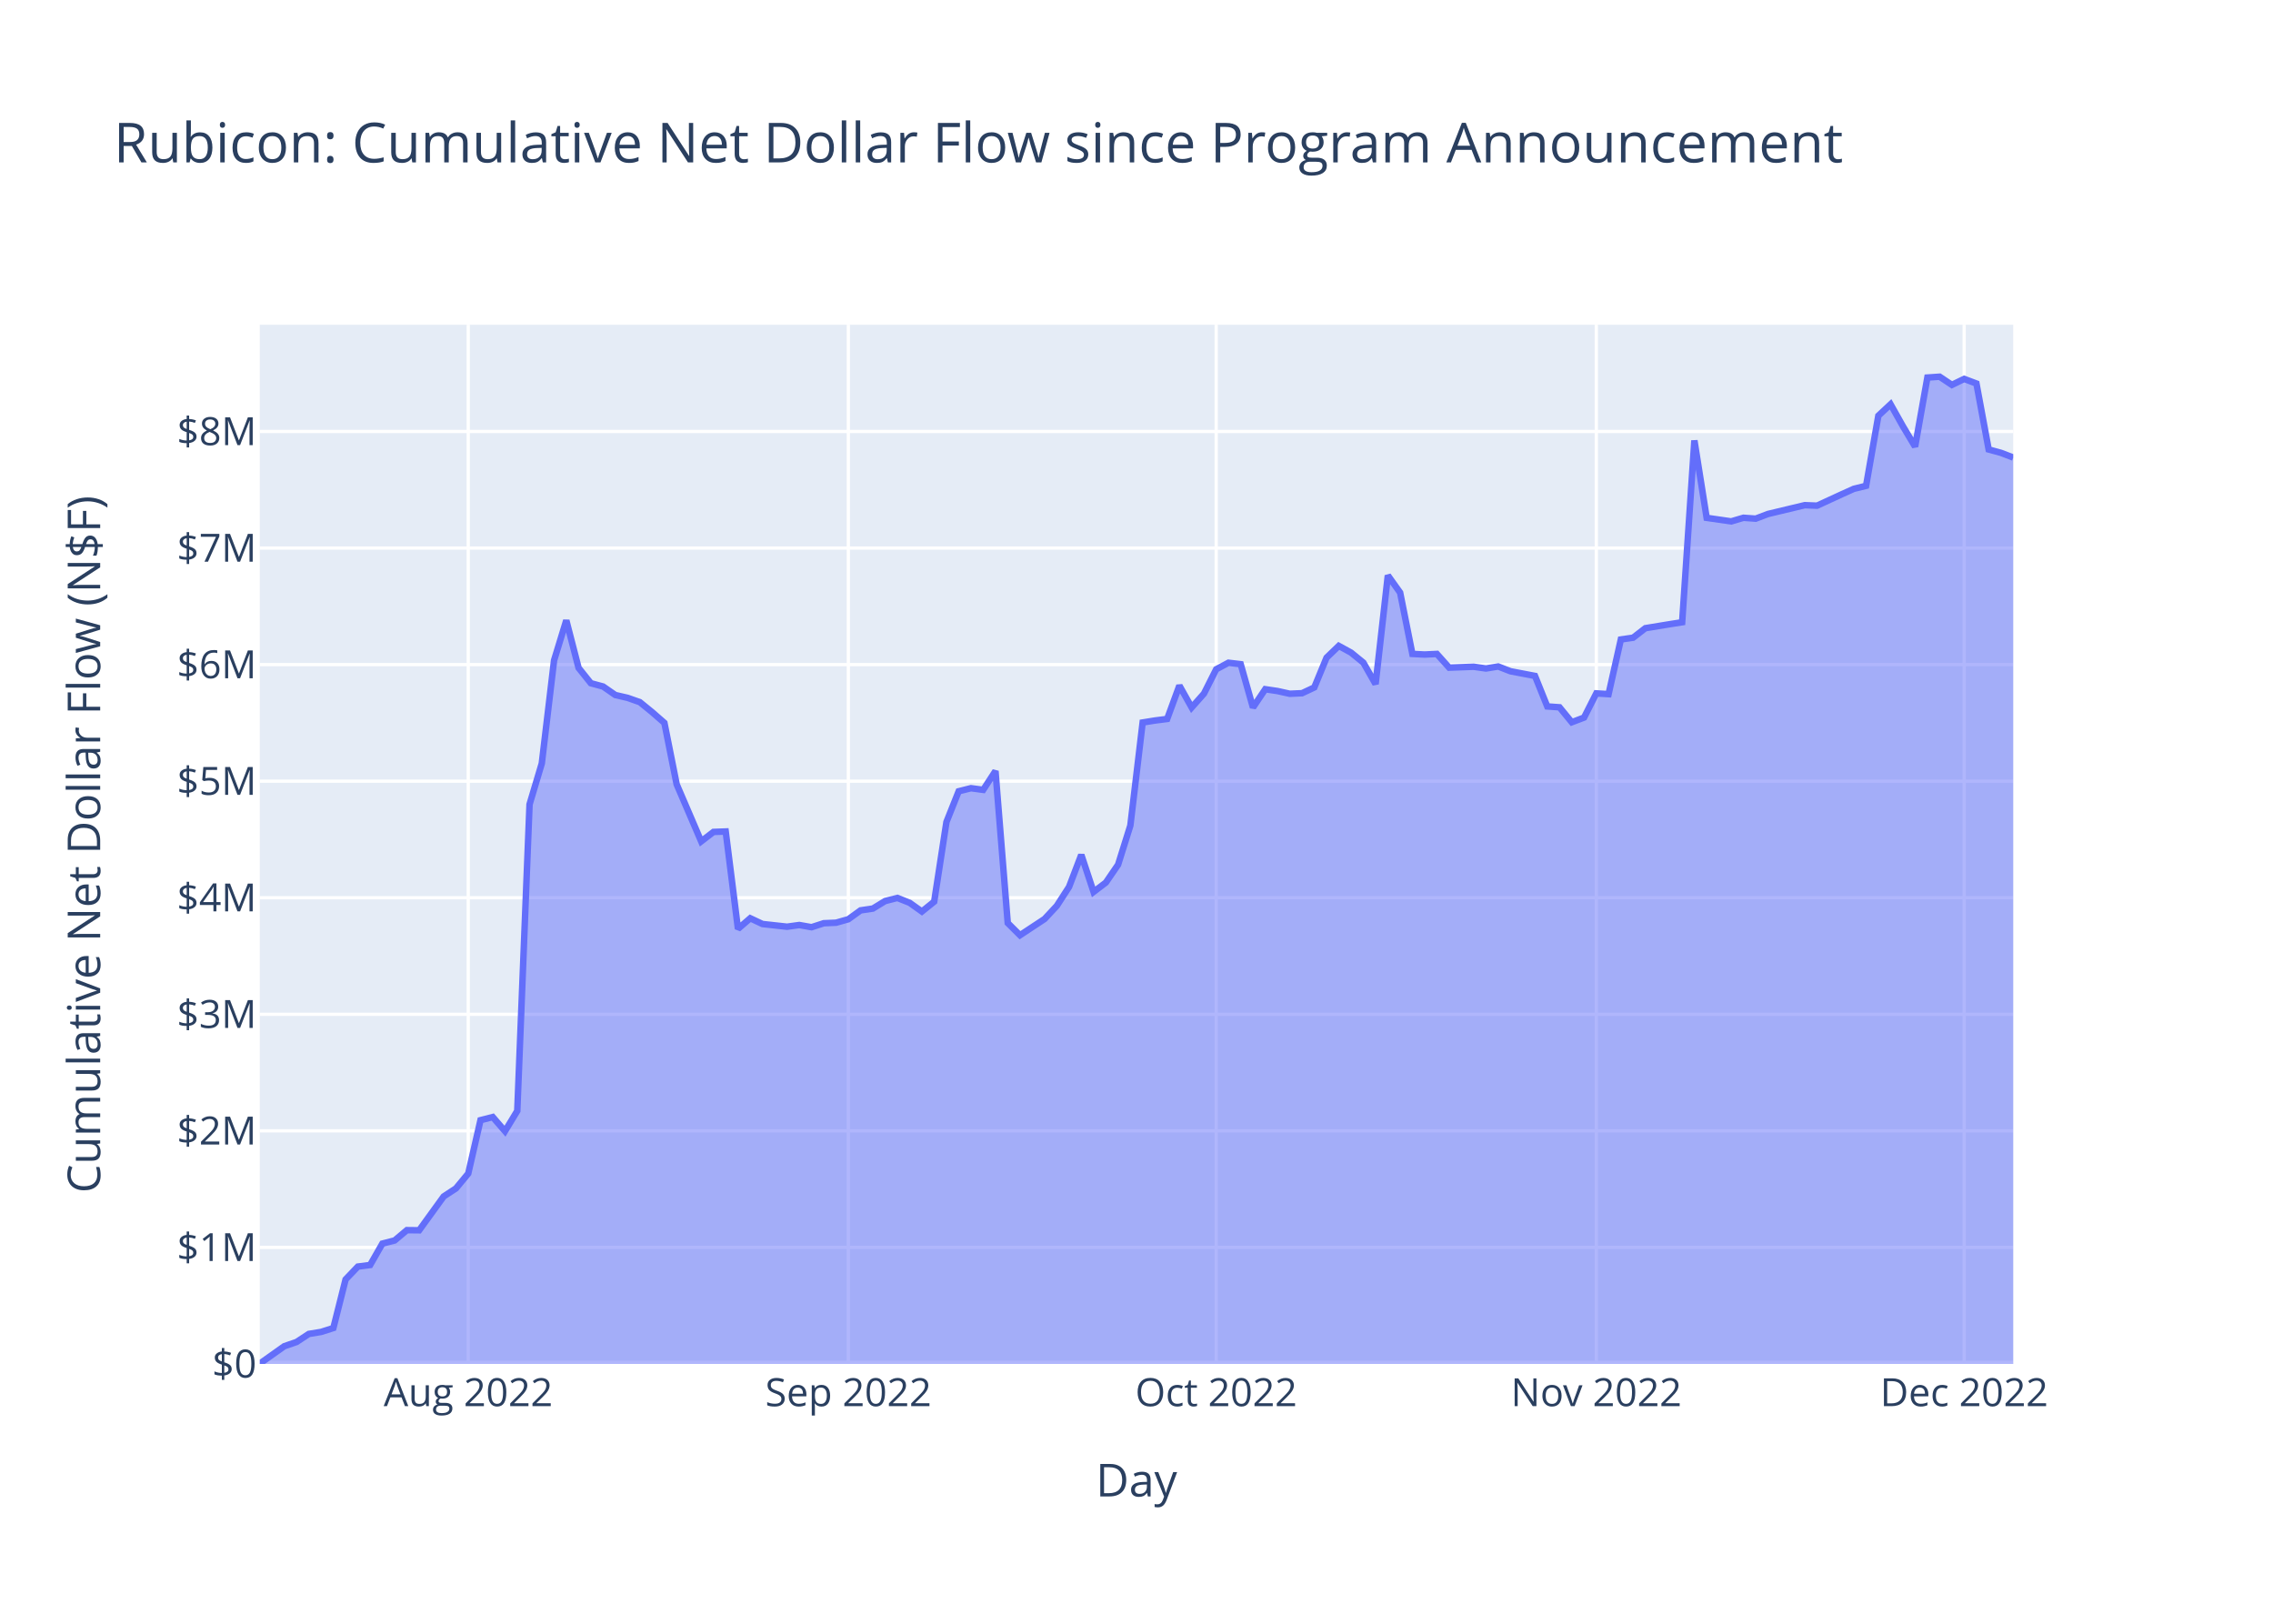
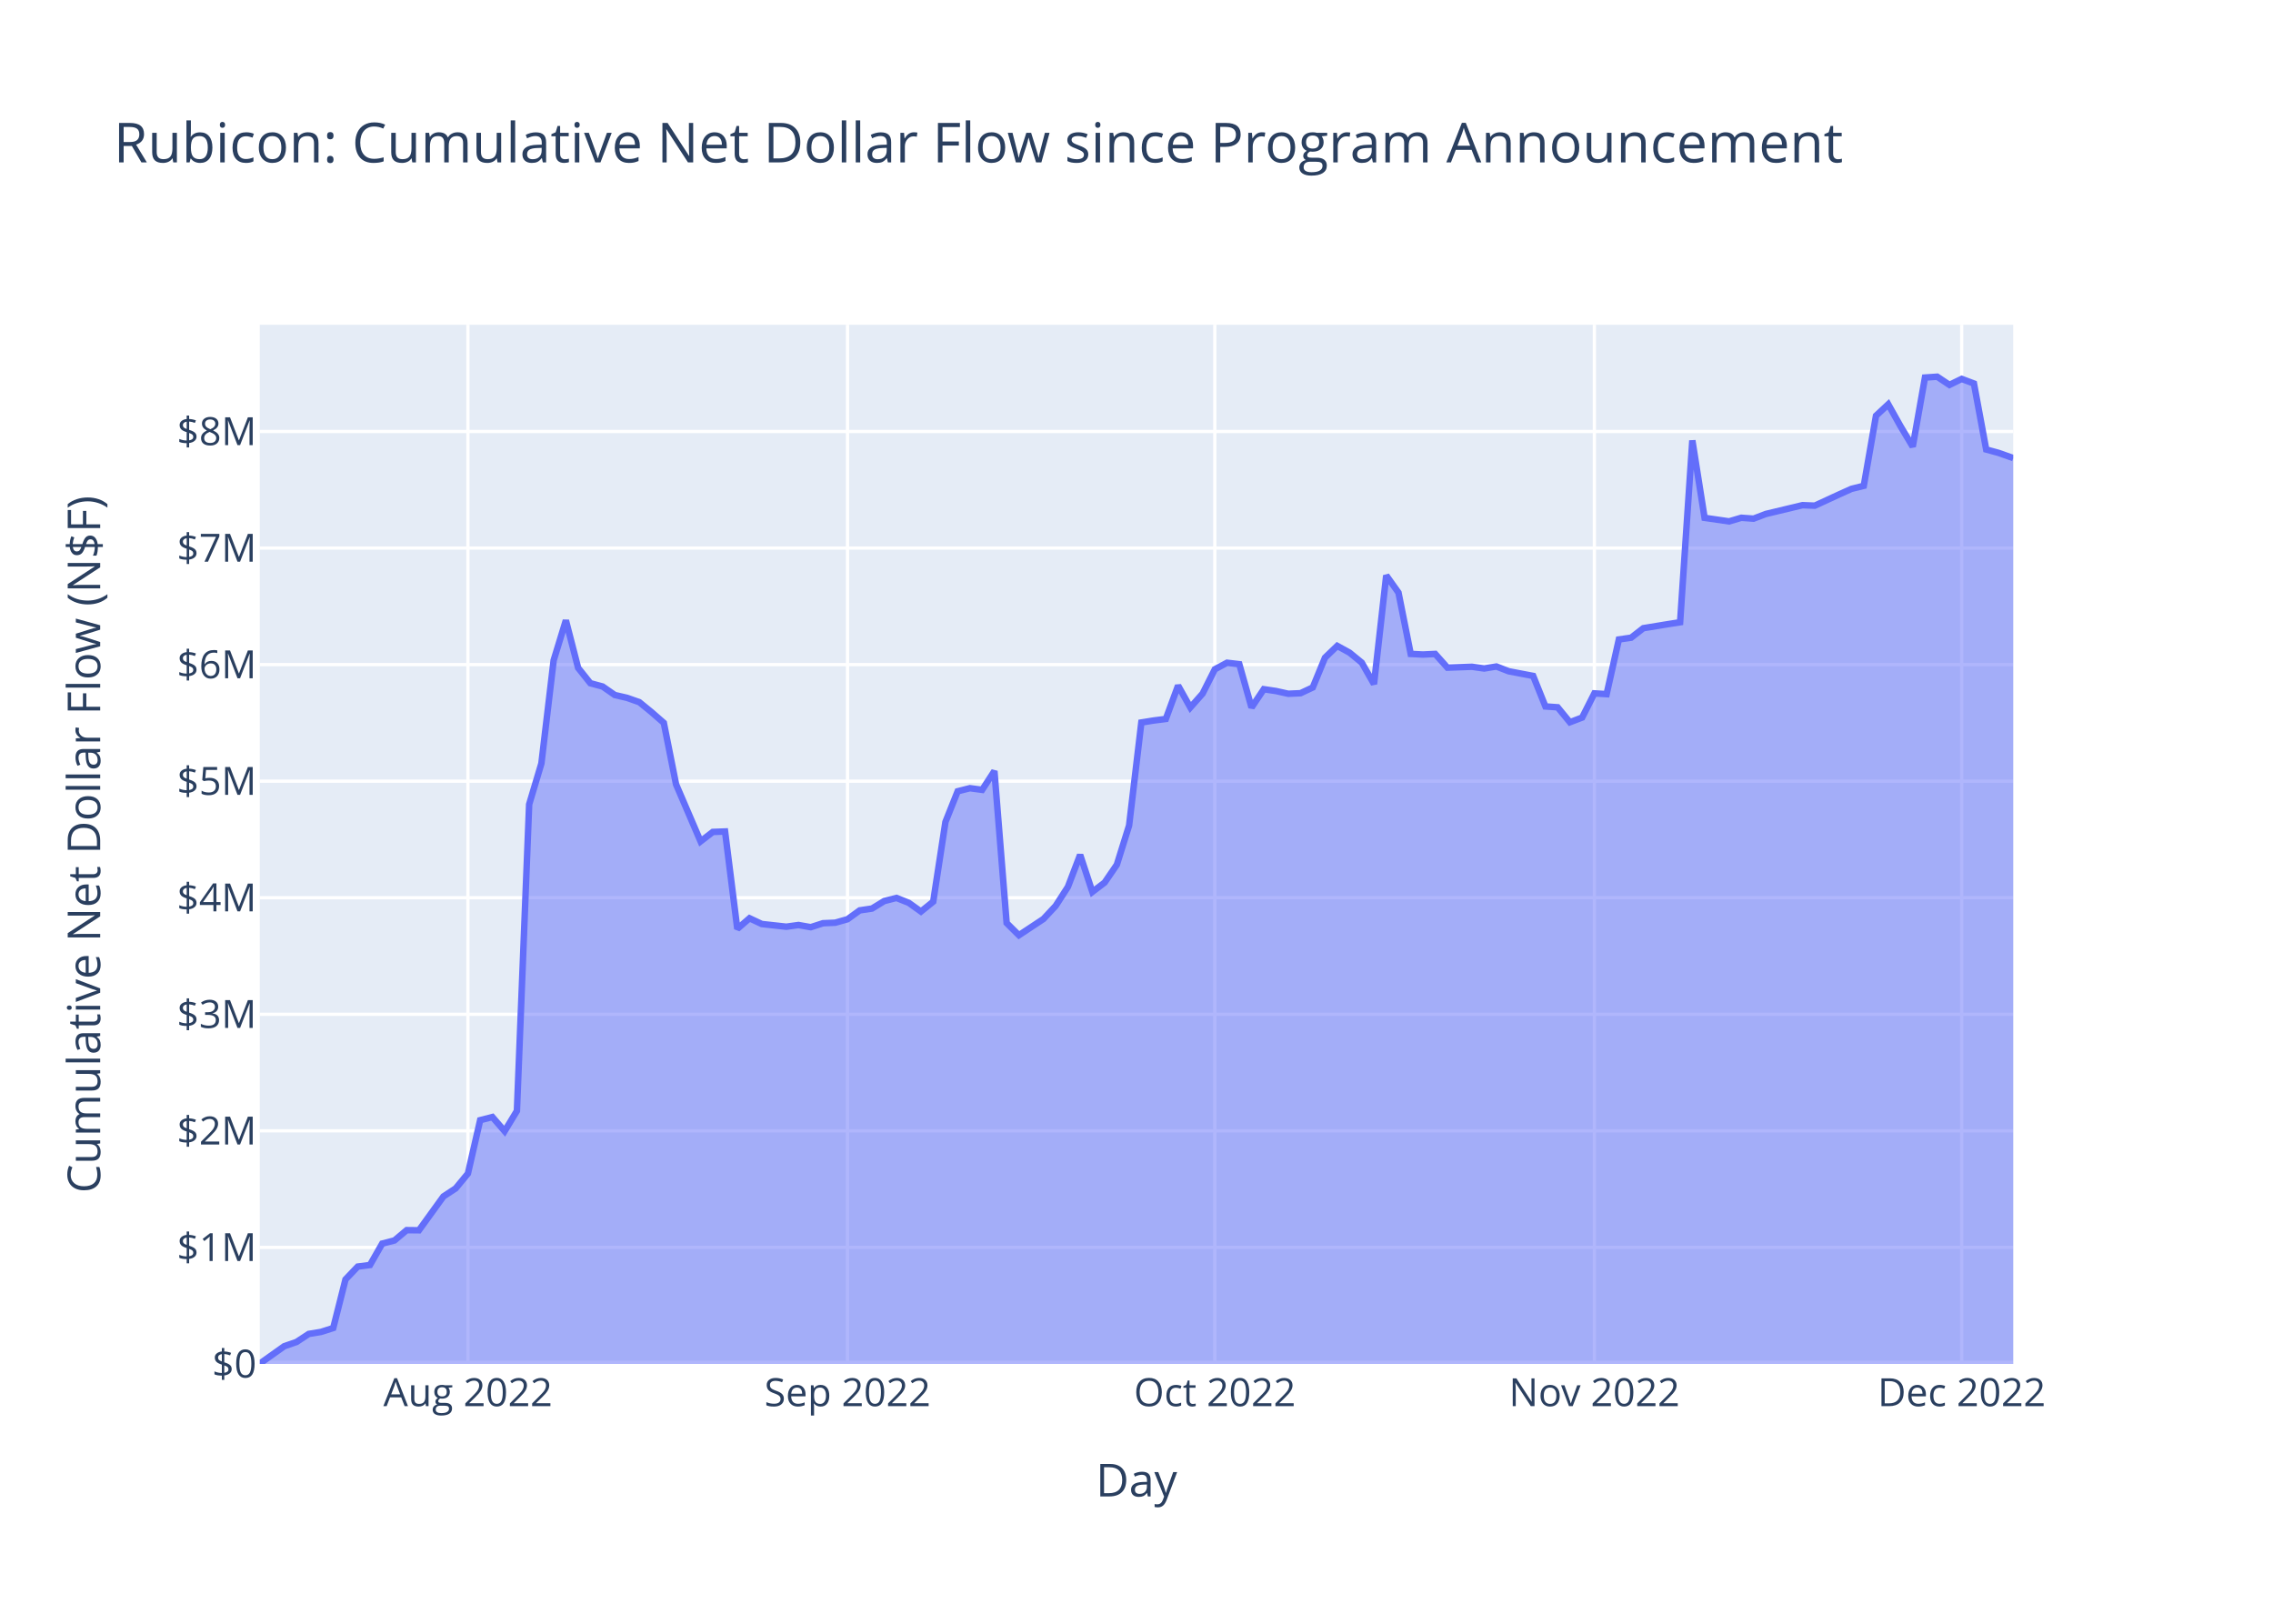
<svg xmlns="http://www.w3.org/2000/svg" class="main-svg" width="700" height="500" style="" viewBox="0 0 700 500">
  <rect x="0" y="0" width="700" height="500" style="fill: rgb(255, 255, 255); fill-opacity: 1;" />
-   <defs id="defs-43582a">
+   <defs id="defs-c3192a">
    <g class="clips">
-       <clipPath id="clip43582axyplot" class="plotclip">
+       <clipPath id="clipc3192axyplot" class="plotclip">
        <rect width="540" height="320" />
      </clipPath>
-       <clipPath class="axesclip" id="clip43582ax">
+       <clipPath class="axesclip" id="clipc3192ax">
        <rect x="80" y="0" width="540" height="500" />
      </clipPath>
-       <clipPath class="axesclip" id="clip43582ay">
+       <clipPath class="axesclip" id="clipc3192ay">
        <rect x="0" y="100" width="700" height="320" />
      </clipPath>
-       <clipPath class="axesclip" id="clip43582axy">
+       <clipPath class="axesclip" id="clipc3192axy">
        <rect x="80" y="100" width="540" height="320" />
      </clipPath>
    </g>
    <g class="gradients" />
    <g class="patterns" />
  </defs>
  <g class="bglayer">
    <rect class="bg" x="80" y="100" width="540" height="320" style="fill: rgb(229, 236, 246); fill-opacity: 1; stroke-width: 0;" />
  </g>
  <g class="layer-below">
    <g class="imagelayer" />
    <g class="shapelayer" />
  </g>
  <g class="cartesianlayer">
    <g class="subplot xy">
      <g class="layer-subplot">
        <g class="shapelayer" />
        <g class="imagelayer" />
      </g>
      <g class="minor-gridlayer">
        <g class="x" />
        <g class="y" />
      </g>
      <g class="gridlayer">
        <g class="x">
-           <path class="xgrid crisp" transform="translate(144.2,0)" d="M0,100v320" style="stroke: rgb(255, 255, 255); stroke-opacity: 1; stroke-width: 1px;" />
-           <path class="xgrid crisp" transform="translate(261.26,0)" d="M0,100v320" style="stroke: rgb(255, 255, 255); stroke-opacity: 1; stroke-width: 1px;" />
-           <path class="xgrid crisp" transform="translate(374.54,0)" d="M0,100v320" style="stroke: rgb(255, 255, 255); stroke-opacity: 1; stroke-width: 1px;" />
-           <path class="xgrid crisp" transform="translate(491.6,0)" d="M0,100v320" style="stroke: rgb(255, 255, 255); stroke-opacity: 1; stroke-width: 1px;" />
-           <path class="xgrid crisp" transform="translate(604.89,0)" d="M0,100v320" style="stroke: rgb(255, 255, 255); stroke-opacity: 1; stroke-width: 1px;" />
+           <path class="xgrid crisp" transform="translate(144.1,0)" d="M0,100v320" style="stroke: rgb(255, 255, 255); stroke-opacity: 1; stroke-width: 1px;" />
+           <path class="xgrid crisp" transform="translate(261,0)" d="M0,100v320" style="stroke: rgb(255, 255, 255); stroke-opacity: 1; stroke-width: 1px;" />
+           <path class="xgrid crisp" transform="translate(374.12,0)" d="M0,100v320" style="stroke: rgb(255, 255, 255); stroke-opacity: 1; stroke-width: 1px;" />
+           <path class="xgrid crisp" transform="translate(491.01,0)" d="M0,100v320" style="stroke: rgb(255, 255, 255); stroke-opacity: 1; stroke-width: 1px;" />
+           <path class="xgrid crisp" transform="translate(604.13,0)" d="M0,100v320" style="stroke: rgb(255, 255, 255); stroke-opacity: 1; stroke-width: 1px;" />
        </g>
        <g class="y">
          <path class="ygrid crisp" transform="translate(0,384.11)" d="M80,0h540" style="stroke: rgb(255, 255, 255); stroke-opacity: 1; stroke-width: 1px;" />
          <path class="ygrid crisp" transform="translate(0,348.22)" d="M80,0h540" style="stroke: rgb(255, 255, 255); stroke-opacity: 1; stroke-width: 1px;" />
          <path class="ygrid crisp" transform="translate(0,312.33)" d="M80,0h540" style="stroke: rgb(255, 255, 255); stroke-opacity: 1; stroke-width: 1px;" />
          <path class="ygrid crisp" transform="translate(0,276.44)" d="M80,0h540" style="stroke: rgb(255, 255, 255); stroke-opacity: 1; stroke-width: 1px;" />
          <path class="ygrid crisp" transform="translate(0,240.55)" d="M80,0h540" style="stroke: rgb(255, 255, 255); stroke-opacity: 1; stroke-width: 1px;" />
          <path class="ygrid crisp" transform="translate(0,204.65)" d="M80,0h540" style="stroke: rgb(255, 255, 255); stroke-opacity: 1; stroke-width: 1px;" />
          <path class="ygrid crisp" transform="translate(0,168.76)" d="M80,0h540" style="stroke: rgb(255, 255, 255); stroke-opacity: 1; stroke-width: 1px;" />
          <path class="ygrid crisp" transform="translate(0,132.87)" d="M80,0h540" style="stroke: rgb(255, 255, 255); stroke-opacity: 1; stroke-width: 1px;" />
        </g>
      </g>
      <g class="zerolinelayer">
        <path class="yzl zl crisp" transform="translate(0,420)" d="M80,0h540" style="stroke: rgb(255, 255, 255); stroke-opacity: 1; stroke-width: 2px;" />
      </g>
      <path class="xlines-below" />
      <path class="ylines-below" />
      <g class="overlines-below" />
      <g class="xaxislayer-below" />
      <g class="yaxislayer-below" />
      <g class="overaxes-below" />
-       <g class="plot" transform="translate(80,100)" clip-path="url(#clip43582axyplot)">
+       <g class="plot" transform="translate(80,100)" clip-path="url(#clipc3192axyplot)">
        <g class="scatterlayer mlayer">
-           <g class="trace scatter trace4fd940" style="stroke-miterlimit: 2;">
+           <g class="trace scatter traceb7e9de" style="stroke-miterlimit: 2;">
            <g class="fills">
              <g>
-                 <path class="js-fill" d="M540,320L0,320L0,319.9L7.55,314.54L11.33,313.24L15.1,310.76L18.88,310.14L22.66,308.94L26.43,293.98L30.21,290.02L33.99,289.53L37.76,282.94L41.54,281.97L45.31,278.8L49.09,278.84L56.64,268.42L60.42,265.94L64.2,261.37L67.97,244.94L71.75,243.97L75.52,248.32L79.3,242.08L83.08,147.69L86.85,135.08L90.63,103.35L94.4,91.03L98.18,105.66L101.96,110.38L105.73,111.4L109.51,114.02L113.29,114.89L117.06,116.22L120.84,119.3L124.61,122.59L128.39,141.52L135.94,159.09L139.72,156.18L143.49,156.04L147.27,186.03L151.05,182.76L154.82,184.53L162.38,185.36L166.15,184.84L169.93,185.51L173.7,184.29L177.48,184.13L181.26,183.06L185.03,180.33L188.81,179.77L192.59,177.46L196.36,176.5L200.14,178L203.91,180.69L207.69,177.65L211.47,153.11L215.24,143.66L219.02,142.71L222.79,143.22L226.57,137.42L230.35,184.23L234.12,187.98L241.68,182.99L245.45,178.95L249.23,173.1L253,163.23L256.78,174.64L260.56,171.77L264.33,166.26L268.11,154.2L271.89,122.48L275.66,121.87L279.44,121.39L283.21,111.12L286.99,117.85L290.77,113.59L294.54,106.1L298.32,104.08L302.09,104.53L305.87,117.86L309.65,112.23L313.42,112.79L317.2,113.63L320.98,113.46L324.75,111.69L328.53,102.52L332.3,98.89L336.08,100.96L339.86,104.04L343.63,110.65L347.41,77.2L351.19,82.49L354.96,101.36L358.74,101.55L362.51,101.37L366.29,105.59L373.84,105.31L377.62,105.85L381.39,105.23L385.17,106.7L392.72,108.14L396.5,117.53L400.28,117.8L404.05,122.4L407.83,120.96L411.6,113.51L415.38,113.75L419.16,96.91L422.93,96.37L426.71,93.44L434.26,92.2L438.04,91.61L441.81,35.63L445.59,59.46L453.14,60.55L456.92,59.44L460.69,59.71L464.47,58.27L475.8,55.56L479.58,55.71L487.13,52.23L490.9,50.53L494.68,49.6L498.46,28.02L502.23,24.5L506.01,31.23L509.78,37.53L513.56,16.26L517.34,16L521.11,18.52L524.89,16.68L528.67,18.1L532.44,38.41L536.22,39.44L540,40.89" style="fill: rgb(99, 110, 250); fill-opacity: 0.5; stroke-width: 0;" />
+                 <path class="js-fill" d="M540,320L0,320L0,319.9L7.54,314.54L11.31,313.24L15.08,310.76L18.85,310.14L22.62,308.94L26.4,293.98L30.17,290.02L33.94,289.53L37.71,282.94L41.48,281.97L45.25,278.8L49.02,278.84L56.56,268.42L60.33,265.94L64.1,261.37L67.87,244.94L71.64,243.97L75.41,248.32L79.19,242.08L82.96,147.69L86.73,135.08L90.5,103.35L94.27,91.03L98.04,105.66L101.81,110.38L105.58,111.4L109.35,114.02L113.12,114.89L116.89,116.22L120.66,119.3L124.43,122.59L128.2,141.52L135.75,159.09L139.52,156.18L143.29,156.04L147.06,186.03L150.83,182.76L154.6,184.53L162.14,185.36L165.91,184.84L169.68,185.51L173.45,184.29L177.22,184.13L181,183.06L184.77,180.33L188.54,179.77L192.31,177.46L196.08,176.5L199.85,178L203.62,180.69L207.39,177.65L211.16,153.11L214.93,143.66L218.7,142.71L222.47,143.22L226.24,137.42L230.01,184.23L233.79,187.98L241.33,182.99L245.1,178.95L248.87,173.1L252.64,163.23L256.41,174.64L260.18,171.77L263.95,166.26L267.72,154.2L271.49,122.48L275.26,121.87L279.03,121.39L282.81,111.12L286.58,117.85L290.35,113.59L294.12,106.1L297.89,104.08L301.66,104.53L305.43,117.86L309.2,112.23L312.97,112.79L316.74,113.63L320.51,113.46L324.28,111.69L328.05,102.52L331.82,98.89L335.6,100.96L339.37,104.04L343.14,110.65L346.91,77.2L350.68,82.49L354.45,101.36L358.22,101.55L361.99,101.37L365.76,105.59L373.3,105.31L377.07,105.85L380.84,105.23L384.61,106.7L392.16,108.14L395.93,117.53L399.7,117.8L403.47,122.4L407.24,120.96L411.01,113.51L414.78,113.75L418.55,96.91L422.32,96.37L426.09,93.44L433.63,92.2L437.41,91.61L441.18,35.63L444.95,59.46L452.49,60.55L456.26,59.44L460.03,59.71L463.8,58.27L475.11,55.56L478.88,55.71L486.42,52.23L490.2,50.53L493.97,49.6L497.74,28.02L501.51,24.5L505.28,31.23L509.05,37.53L512.82,16.26L516.59,16L520.36,18.52L524.13,16.68L527.9,18.1L531.67,38.41L535.44,39.44L540,41.05" style="fill: rgb(99, 110, 250); fill-opacity: 0.5; stroke-width: 0;" />
              </g>
            </g>
            <g class="errorbars" />
            <g class="lines">
-               <path class="js-line" d="M0,319.9L7.55,314.54L11.33,313.24L15.1,310.76L18.88,310.14L22.66,308.94L26.43,293.98L30.21,290.02L33.99,289.53L37.76,282.94L41.54,281.97L45.31,278.8L49.09,278.84L56.64,268.42L60.42,265.94L64.2,261.37L67.97,244.94L71.75,243.97L75.52,248.32L79.3,242.08L83.08,147.69L86.85,135.08L90.63,103.35L94.4,91.03L98.18,105.66L101.96,110.38L105.73,111.4L109.51,114.02L113.29,114.89L117.06,116.22L120.84,119.3L124.61,122.59L128.39,141.52L135.94,159.09L139.72,156.18L143.49,156.04L147.27,186.03L151.05,182.76L154.82,184.53L162.38,185.36L166.15,184.84L169.93,185.51L173.7,184.29L177.48,184.13L181.26,183.06L185.03,180.33L188.81,179.77L192.59,177.46L196.36,176.5L200.14,178L203.91,180.69L207.69,177.65L211.47,153.11L215.24,143.66L219.02,142.71L222.79,143.22L226.57,137.42L230.35,184.23L234.12,187.98L241.68,182.99L245.45,178.95L249.23,173.1L253,163.23L256.78,174.64L260.56,171.77L264.33,166.26L268.11,154.2L271.89,122.48L275.66,121.87L279.44,121.39L283.21,111.12L286.99,117.85L290.77,113.59L294.54,106.1L298.32,104.08L302.09,104.53L305.87,117.86L309.65,112.23L313.42,112.79L317.2,113.63L320.98,113.46L324.75,111.69L328.53,102.52L332.3,98.89L336.08,100.96L339.86,104.04L343.63,110.65L347.41,77.2L351.19,82.49L354.96,101.36L358.74,101.55L362.51,101.37L366.29,105.59L373.84,105.31L377.62,105.85L381.39,105.23L385.17,106.7L392.72,108.14L396.5,117.53L400.28,117.8L404.05,122.4L407.83,120.96L411.6,113.51L415.38,113.75L419.16,96.91L422.93,96.37L426.71,93.44L434.26,92.2L438.04,91.61L441.81,35.63L445.59,59.46L453.14,60.55L456.92,59.44L460.69,59.71L464.47,58.27L475.8,55.56L479.58,55.71L487.13,52.23L490.9,50.53L494.68,49.6L498.46,28.02L502.23,24.5L506.01,31.23L509.78,37.53L513.56,16.26L517.34,16L521.11,18.52L524.89,16.68L528.67,18.1L532.44,38.41L536.22,39.44L540,40.89" style="vector-effect: non-scaling-stroke; fill: none; stroke: rgb(99, 110, 250); stroke-opacity: 1; stroke-width: 2px; opacity: 1;" />
+               <path class="js-line" d="M0,319.9L7.54,314.54L11.31,313.24L15.08,310.76L18.85,310.14L22.62,308.94L26.4,293.98L30.17,290.02L33.94,289.53L37.71,282.94L41.48,281.97L45.25,278.8L49.02,278.84L56.56,268.42L60.33,265.94L64.1,261.37L67.87,244.94L71.64,243.97L75.41,248.32L79.19,242.08L82.96,147.69L86.73,135.08L90.5,103.35L94.27,91.03L98.04,105.66L101.81,110.38L105.58,111.4L109.35,114.02L113.12,114.89L116.89,116.22L120.66,119.3L124.43,122.59L128.2,141.52L135.75,159.09L139.52,156.18L143.29,156.04L147.06,186.03L150.83,182.76L154.6,184.53L162.14,185.36L165.91,184.84L169.68,185.51L173.45,184.29L177.22,184.13L181,183.06L184.77,180.33L188.54,179.77L192.31,177.46L196.08,176.5L199.85,178L203.62,180.69L207.39,177.65L211.16,153.11L214.93,143.66L218.7,142.71L222.47,143.22L226.24,137.42L230.01,184.23L233.79,187.98L241.33,182.99L245.1,178.95L248.87,173.1L252.64,163.23L256.41,174.64L260.18,171.77L263.95,166.26L267.72,154.2L271.49,122.48L275.26,121.87L279.03,121.39L282.81,111.12L286.58,117.85L290.35,113.59L294.12,106.1L297.89,104.08L301.66,104.53L305.43,117.86L309.2,112.23L312.97,112.79L316.74,113.63L320.51,113.46L324.28,111.69L328.05,102.52L331.82,98.89L335.6,100.96L339.37,104.04L343.14,110.65L346.91,77.2L350.68,82.49L354.45,101.36L358.22,101.55L361.99,101.37L365.76,105.59L373.3,105.31L377.07,105.85L380.84,105.23L384.61,106.7L392.16,108.14L395.93,117.53L399.7,117.8L403.47,122.4L407.24,120.96L411.01,113.51L414.78,113.75L418.55,96.91L422.32,96.37L426.09,93.44L433.63,92.2L437.41,91.61L441.18,35.63L444.95,59.46L452.49,60.55L456.26,59.44L460.03,59.71L463.8,58.27L475.11,55.56L478.88,55.71L486.42,52.23L490.2,50.53L493.97,49.6L497.74,28.02L501.51,24.5L505.28,31.23L509.05,37.53L512.82,16.26L516.59,16L520.36,18.52L524.13,16.68L527.9,18.1L531.67,38.41L535.44,39.44L540,41.05" style="vector-effect: non-scaling-stroke; fill: none; stroke: rgb(99, 110, 250); stroke-opacity: 1; stroke-width: 2px; opacity: 1;" />
            </g>
            <g class="points" />
            <g class="text" />
          </g>
        </g>
      </g>
      <g class="overplot" />
      <path class="xlines-above crisp" d="M0,0" style="fill: none;" />
      <path class="ylines-above crisp" d="M0,0" style="fill: none;" />
      <g class="overlines-above" />
      <g class="xaxislayer-above">
        <g class="xtick">
-           <text text-anchor="middle" x="0" y="433" transform="translate(144.2,0)" style="font-family: 'Open Sans', verdana, arial, sans-serif; font-size: 12px; fill: rgb(42, 63, 95); fill-opacity: 1; white-space: pre; opacity: 1;">Aug 2022</text>
+           <text text-anchor="middle" x="0" y="433" transform="translate(144.1,0)" style="font-family: 'Open Sans', verdana, arial, sans-serif; font-size: 12px; fill: rgb(42, 63, 95); fill-opacity: 1; white-space: pre; opacity: 1;">Aug 2022</text>
        </g>
        <g class="xtick">
-           <text text-anchor="middle" x="0" y="433" style="font-family: 'Open Sans', verdana, arial, sans-serif; font-size: 12px; fill: rgb(42, 63, 95); fill-opacity: 1; white-space: pre; opacity: 1;" transform="translate(261.26,0)">Sep 2022</text>
+           <text text-anchor="middle" x="0" y="433" style="font-family: 'Open Sans', verdana, arial, sans-serif; font-size: 12px; fill: rgb(42, 63, 95); fill-opacity: 1; white-space: pre; opacity: 1;" transform="translate(261,0)">Sep 2022</text>
        </g>
        <g class="xtick">
-           <text text-anchor="middle" x="0" y="433" style="font-family: 'Open Sans', verdana, arial, sans-serif; font-size: 12px; fill: rgb(42, 63, 95); fill-opacity: 1; white-space: pre; opacity: 1;" transform="translate(374.54,0)">Oct 2022</text>
+           <text text-anchor="middle" x="0" y="433" style="font-family: 'Open Sans', verdana, arial, sans-serif; font-size: 12px; fill: rgb(42, 63, 95); fill-opacity: 1; white-space: pre; opacity: 1;" transform="translate(374.12,0)">Oct 2022</text>
        </g>
        <g class="xtick">
-           <text text-anchor="middle" x="0" y="433" style="font-family: 'Open Sans', verdana, arial, sans-serif; font-size: 12px; fill: rgb(42, 63, 95); fill-opacity: 1; white-space: pre; opacity: 1;" transform="translate(491.6,0)">Nov 2022</text>
+           <text text-anchor="middle" x="0" y="433" style="font-family: 'Open Sans', verdana, arial, sans-serif; font-size: 12px; fill: rgb(42, 63, 95); fill-opacity: 1; white-space: pre; opacity: 1;" transform="translate(491.01,0)">Nov 2022</text>
        </g>
        <g class="xtick">
-           <text text-anchor="middle" x="0" y="433" style="font-family: 'Open Sans', verdana, arial, sans-serif; font-size: 12px; fill: rgb(42, 63, 95); fill-opacity: 1; white-space: pre; opacity: 1;" transform="translate(604.89,0)">Dec 2022</text>
+           <text text-anchor="middle" x="0" y="433" style="font-family: 'Open Sans', verdana, arial, sans-serif; font-size: 12px; fill: rgb(42, 63, 95); fill-opacity: 1; white-space: pre; opacity: 1;" transform="translate(604.13,0)">Dec 2022</text>
        </g>
      </g>
      <g class="yaxislayer-above">
        <g class="ytick">
          <text text-anchor="end" x="79" y="4.2" transform="translate(0,420)" style="font-family: 'Open Sans', verdana, arial, sans-serif; font-size: 12px; fill: rgb(42, 63, 95); fill-opacity: 1; white-space: pre; opacity: 1;">$0</text>
        </g>
        <g class="ytick">
          <text text-anchor="end" x="79" y="4.2" style="font-family: 'Open Sans', verdana, arial, sans-serif; font-size: 12px; fill: rgb(42, 63, 95); fill-opacity: 1; white-space: pre; opacity: 1;" transform="translate(0,384.11)">$1M</text>
        </g>
        <g class="ytick">
          <text text-anchor="end" x="79" y="4.2" style="font-family: 'Open Sans', verdana, arial, sans-serif; font-size: 12px; fill: rgb(42, 63, 95); fill-opacity: 1; white-space: pre; opacity: 1;" transform="translate(0,348.22)">$2M</text>
        </g>
        <g class="ytick">
          <text text-anchor="end" x="79" y="4.2" style="font-family: 'Open Sans', verdana, arial, sans-serif; font-size: 12px; fill: rgb(42, 63, 95); fill-opacity: 1; white-space: pre; opacity: 1;" transform="translate(0,312.33)">$3M</text>
        </g>
        <g class="ytick">
          <text text-anchor="end" x="79" y="4.2" style="font-family: 'Open Sans', verdana, arial, sans-serif; font-size: 12px; fill: rgb(42, 63, 95); fill-opacity: 1; white-space: pre; opacity: 1;" transform="translate(0,276.44)">$4M</text>
        </g>
        <g class="ytick">
          <text text-anchor="end" x="79" y="4.2" style="font-family: 'Open Sans', verdana, arial, sans-serif; font-size: 12px; fill: rgb(42, 63, 95); fill-opacity: 1; white-space: pre; opacity: 1;" transform="translate(0,240.55)">$5M</text>
        </g>
        <g class="ytick">
          <text text-anchor="end" x="79" y="4.2" style="font-family: 'Open Sans', verdana, arial, sans-serif; font-size: 12px; fill: rgb(42, 63, 95); fill-opacity: 1; white-space: pre; opacity: 1;" transform="translate(0,204.65)">$6M</text>
        </g>
        <g class="ytick">
          <text text-anchor="end" x="79" y="4.2" style="font-family: 'Open Sans', verdana, arial, sans-serif; font-size: 12px; fill: rgb(42, 63, 95); fill-opacity: 1; white-space: pre; opacity: 1;" transform="translate(0,168.76)">$7M</text>
        </g>
        <g class="ytick">
          <text text-anchor="end" x="79" y="4.2" style="font-family: 'Open Sans', verdana, arial, sans-serif; font-size: 12px; fill: rgb(42, 63, 95); fill-opacity: 1; white-space: pre; opacity: 1;" transform="translate(0,132.87)">$8M</text>
        </g>
      </g>
      <g class="overaxes-above" />
    </g>
  </g>
  <g class="polarlayer" />
  <g class="smithlayer" />
  <g class="ternarylayer" />
  <g class="geolayer" />
  <g class="funnelarealayer" />
  <g class="pielayer" />
  <g class="iciclelayer" />
  <g class="treemaplayer" />
  <g class="sunburstlayer" />
  <g class="glimages" />
-   <defs id="topdefs-43582a">
+   <defs id="topdefs-c3192a">
    <g class="clips" />
  </defs>
  <g class="layer-above">
    <g class="imagelayer" />
    <g class="shapelayer" />
  </g>
  <g class="infolayer">
    <g class="g-gtitle">
      <text class="gtitle" x="35" y="50" text-anchor="start" dy="0em" style="font-family: 'Open Sans', verdana, arial, sans-serif; font-size: 17px; fill: rgb(42, 63, 95); opacity: 1; font-weight: normal; white-space: pre;">Rubicon: Cumulative Net Dollar Flow since Program Announcement</text>
    </g>
    <g class="g-xtitle">
      <text class="xtitle" x="350" y="460.8" text-anchor="middle" style="font-family: 'Open Sans', verdana, arial, sans-serif; font-size: 14px; fill: rgb(42, 63, 95); opacity: 1; font-weight: normal; white-space: pre;">Day</text>
    </g>
    <g class="g-ytitle">
      <text class="ytitle" transform="rotate(-90,30.85625,260)" x="30.856" y="260" text-anchor="middle" style="font-family: 'Open Sans', verdana, arial, sans-serif; font-size: 14px; fill: rgb(42, 63, 95); opacity: 1; font-weight: normal; white-space: pre;">Cumulative Net Dollar Flow (N$F)</text>
    </g>
  </g>
</svg>
